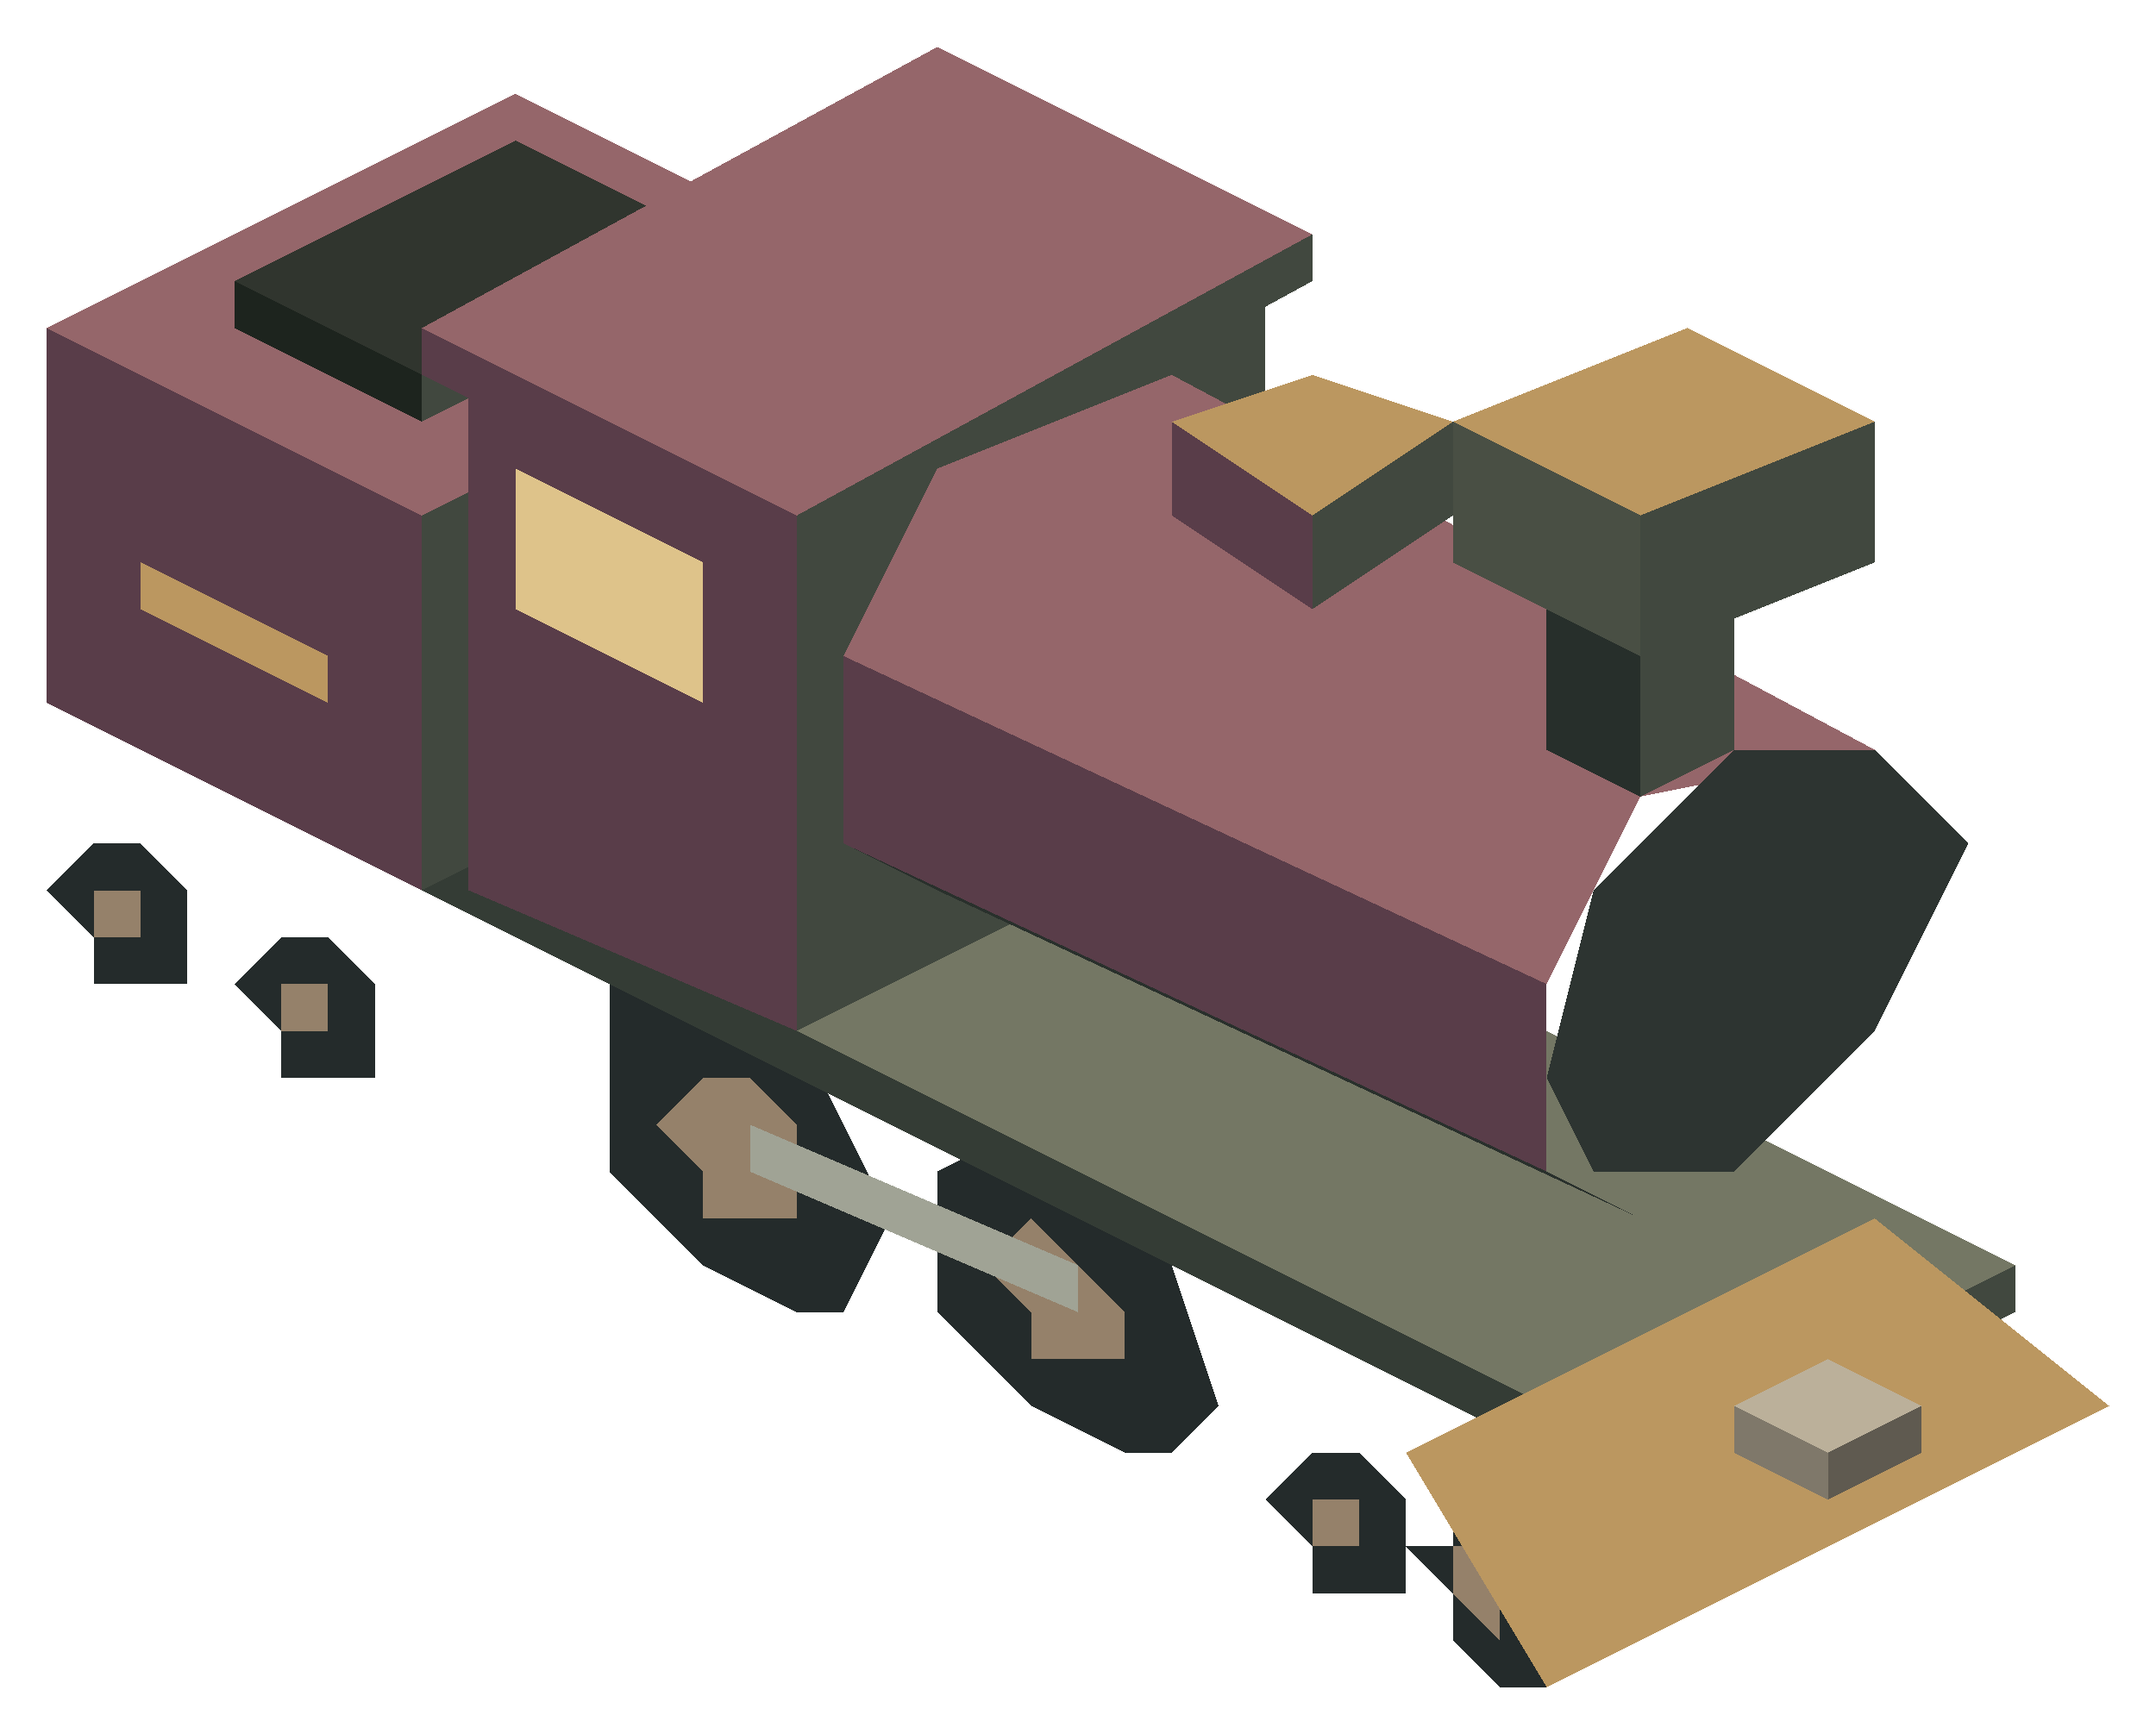
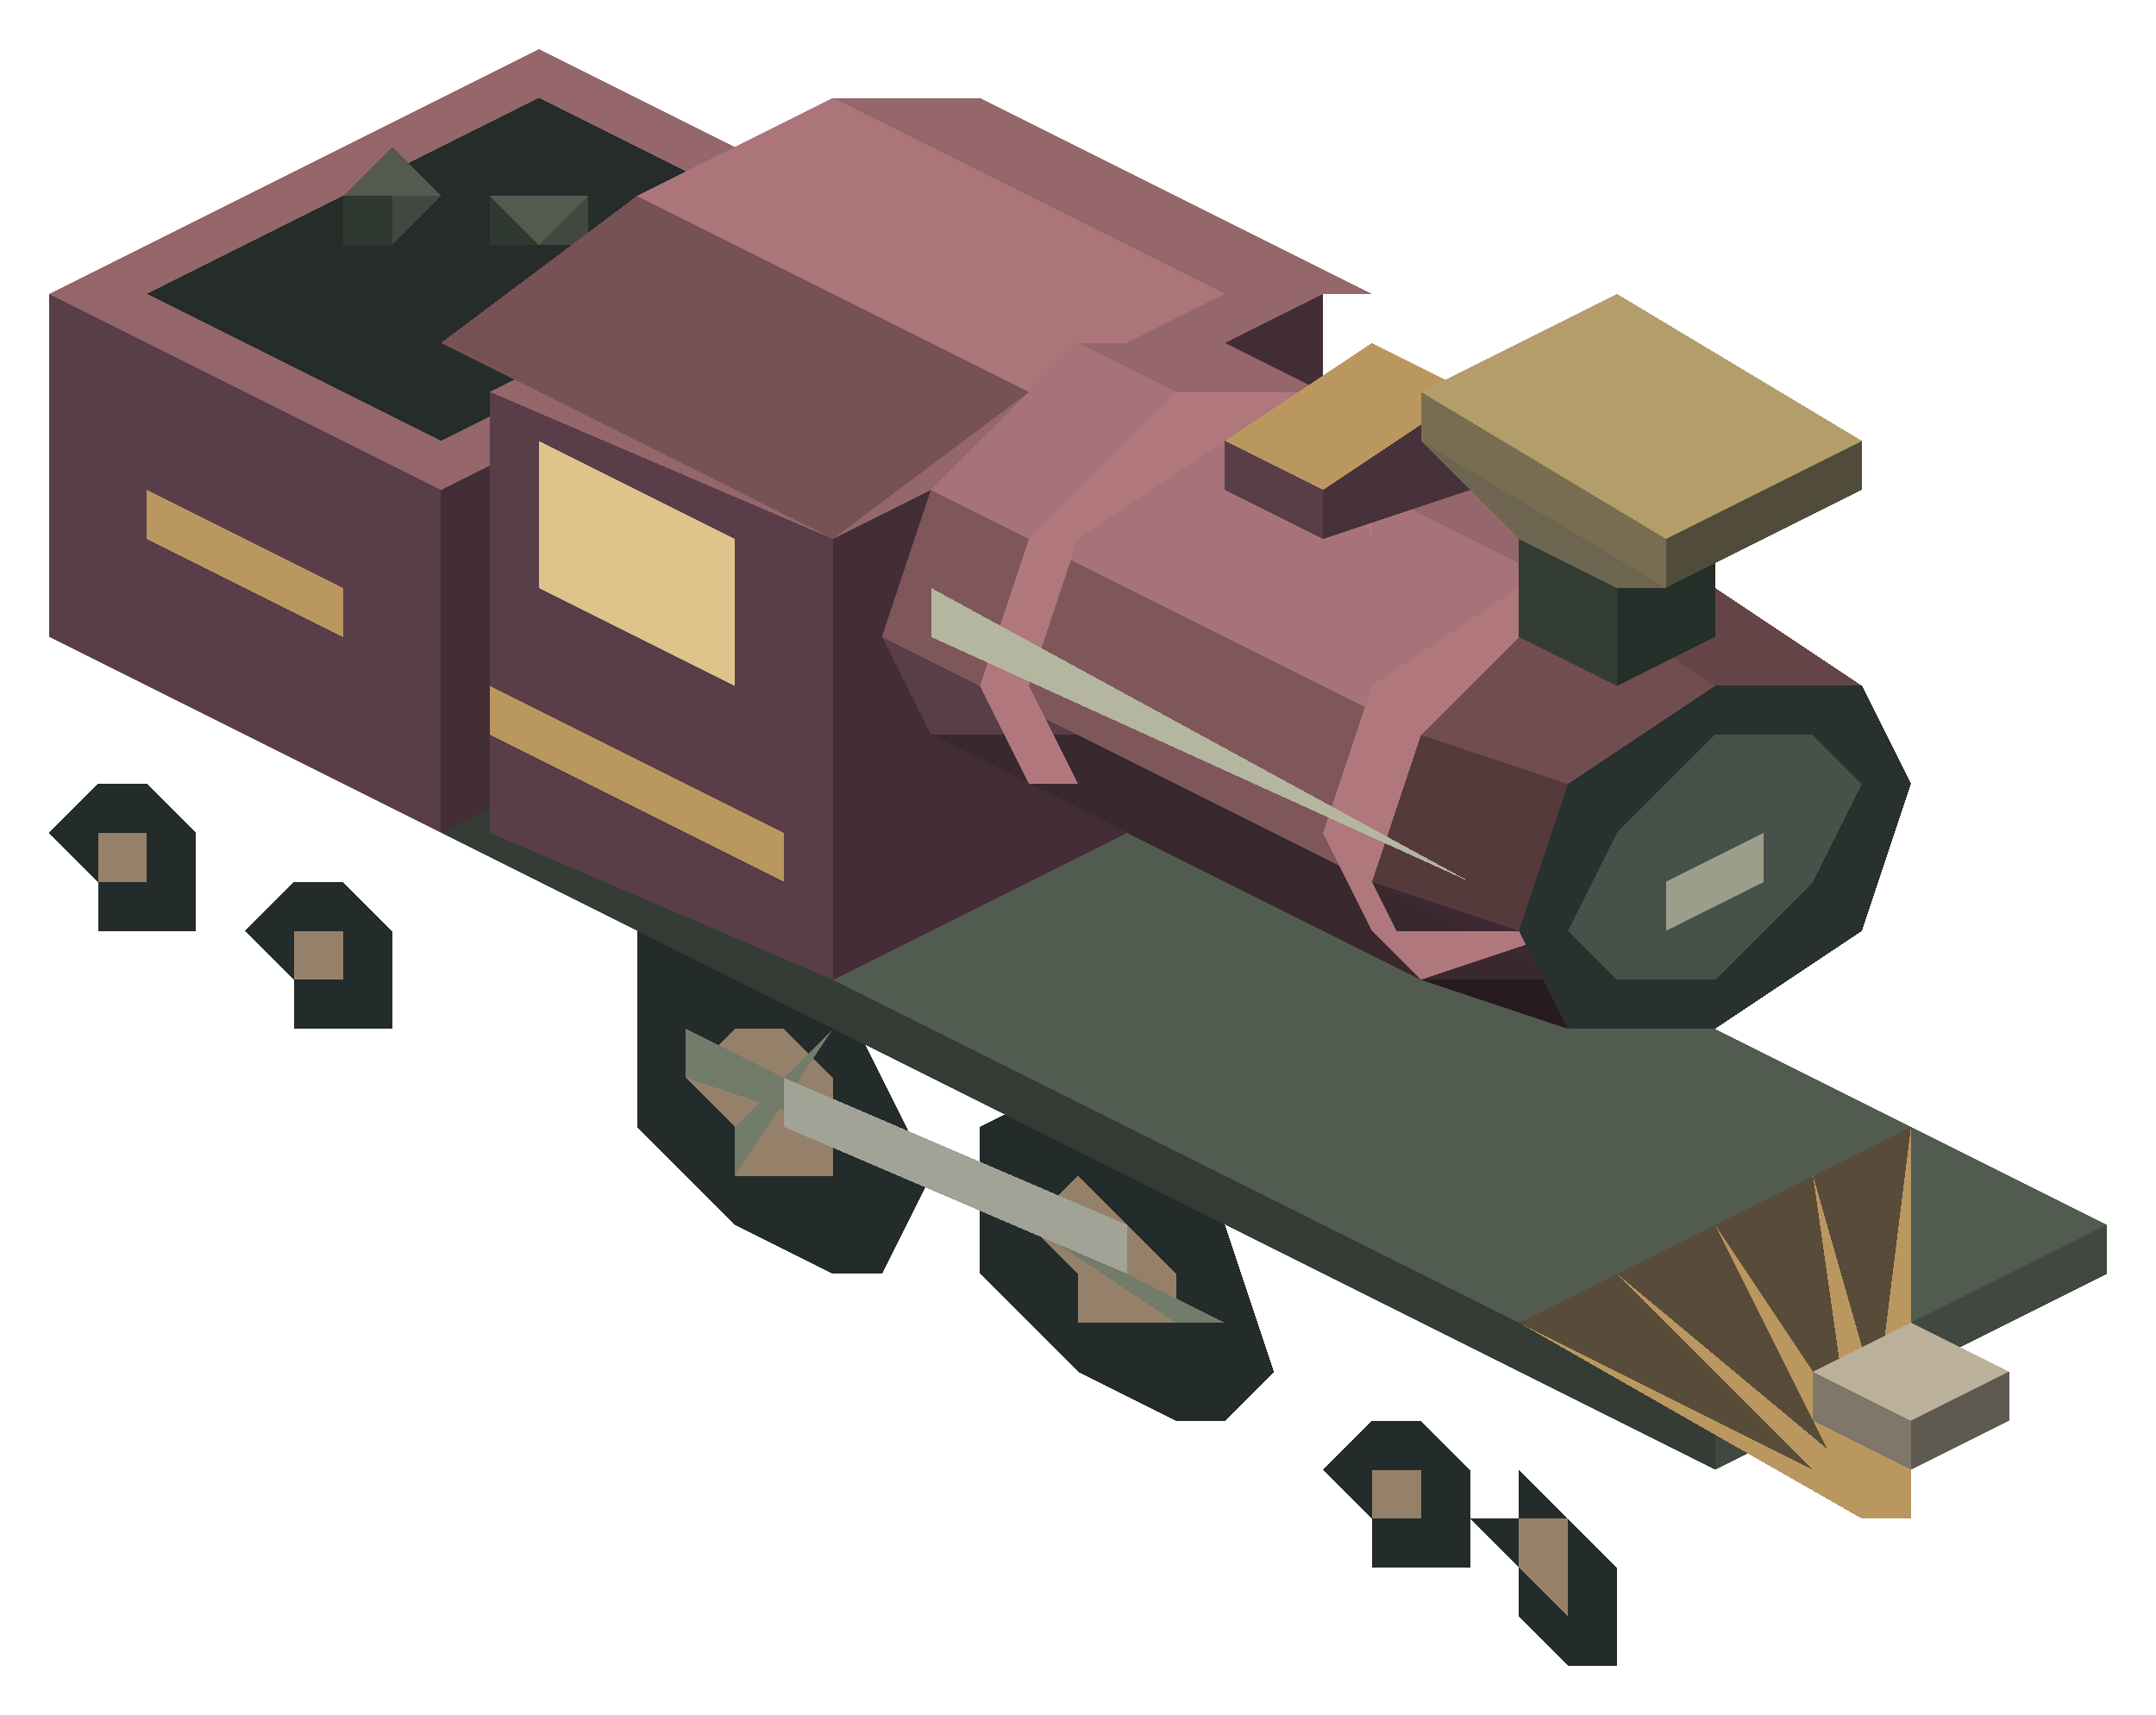
- <svg xmlns="http://www.w3.org/2000/svg" width="46" height="37" viewBox="0 0 46 37" shape-rendering="crispEdges" data-template="railyard-loco-steam-american-right" data-anchor-x="5" data-anchor-y="17" data-length-m="17">
+ <svg xmlns="http://www.w3.org/2000/svg" width="44" height="35" viewBox="0 0 44 35" shape-rendering="crispEdges" data-template="railyard-loco-steam-american-right" data-anchor-x="5" data-anchor-y="15" data-length-m="17">
  <g id="coupler">
-     <polygon points="3,13 5,12 7,13 7,14 5,15 3,14" fill="#5f5a50" />
-     <polygon points="3,14 5,15 5,14 3,13" fill="#7f786a" />
-     <polygon points="7,14 5,15 5,14 7,13" fill="#5f5a50" />
-     <polygon points="5,12 7,13 5,14 3,13" fill="#bbb09a" />
+     <polygon points="3,11 5,10 7,11 7,12 5,13 3,12" fill="#5f5a50" />
+     <polygon points="3,12 5,13 5,12 3,11" fill="#7f786a" />
+     <polygon points="7,12 5,13 5,12 7,11" fill="#5f5a50" />
+     <polygon points="5,10 7,11 5,12 3,11" fill="#bbb09a" />
  </g>
  <g id="running-gear">
-     <polygon points="4,20 4,19 3,18 2,18 2,18 1,19 2,20 2,21 3,21 4,21" fill="#242b2b" />
-     <polygon points="3,20 3,19 3,19 3,19 2,19 2,19 2,20 3,20 3,20 3,20" fill="#95816a" />
-     <polygon points="8,22 8,21 7,20 6,20 6,20 5,21 6,22 6,23 7,23 8,23" fill="#242b2b" />
-     <polygon points="7,22 7,21 7,21 7,21 6,21 6,21 6,22 7,22 7,22 7,22" fill="#95816a" />
-     <polygon points="19,26 18,24 17,22 15,21 13,21 13,23 13,25 15,27 17,28 18,28" fill="#242b2b" />
-     <polygon points="17,25 17,24 16,23 15,23 15,23 14,24 15,25 15,26 16,26 17,26" fill="#95816a" />
-     <polygon points="26,30 25,27 24,25 22,24 20,25 20,26 20,28 22,30 24,31 25,31" fill="#242b2b" />
-     <polygon points="24,29 24,28 23,27 22,26 22,26 21,27 22,28 22,29 23,29 24,29" fill="#95816a" />
-     <polygon points="30,33 30,32 29,31 28,31 28,31 27,32 28,33 28,34 29,34 30,34" fill="#242b2b" />
-     <polygon points="29,33 29,32 29,32 29,32 28,32 28,32 28,33 29,33 29,33 29,33" fill="#95816a" />
-     <polygon points="33,35 33,34 32,33 31,32 31,33 30,33 31,34 31,35 32,36 33,36" fill="#242b2b" />
-     <polygon points="32,34 32,34 32,34 32,33 31,33 31,34 31,34 32,35 32,35 32,35" fill="#95816a" />
+     <polygon points="4,18 4,17 3,16 2,16 2,16 1,17 2,18 2,19 3,19 4,19" fill="#242b2b" />
+     <polygon points="3,18 3,17 3,17 3,17 2,17 2,17 2,18 3,18 3,18 3,18" fill="#95816a" />
+     <polygon points="8,20 8,19 7,18 6,18 6,18 5,19 6,20 6,21 7,21 8,21" fill="#242b2b" />
+     <polygon points="7,20 7,19 7,19 7,19 6,19 6,19 6,20 7,20 7,20 7,20" fill="#95816a" />
+     <polygon points="19,24 18,22 17,20 15,19 13,19 13,21 13,23 15,25 17,26 18,26" fill="#242b2b" />
+     <polygon points="17,23 17,22 16,21 15,21 15,21 14,22 15,23 15,24 16,24 17,24" fill="#95816a" />
+   </g>
+   <g id="driver-spokes">
+     <polygon points="14,22 17,23 18,23 14,21" fill="#737b6b" />
+     <polygon points="15,24 17,21 17,21 15,23" fill="#737b6b" />
+     <polygon points="17,24 15,20 15,20 17,24" fill="#737b6b" />
+     <polygon points="26,28 25,25 24,23 22,22 20,23 20,24 20,26 22,28 24,29 25,29" fill="#242b2b" />
+     <polygon points="24,27 24,26 23,25 22,24 22,24 21,25 22,26 22,27 23,27 24,27" fill="#95816a" />
+   </g>
+   <g id="driver-spokes">
+     <polygon points="21,25 24,27 25,27 21,25" fill="#737b6b" />
+     <polygon points="22,27 24,25 24,25 22,27" fill="#737b6b" />
+     <polygon points="24,28 22,24 22,24 24,28" fill="#737b6b" />
+     <polygon points="30,31 30,30 29,29 28,29 28,29 27,30 28,31 28,32 29,32 30,32" fill="#242b2b" />
+     <polygon points="29,31 29,30 29,30 29,30 28,30 28,30 28,31 29,31 29,31 29,31" fill="#95816a" />
+     <polygon points="33,33 33,32 32,31 31,30 31,31 30,31 31,32 31,33 32,34 33,34" fill="#242b2b" />
+     <polygon points="32,32 32,32 32,32 32,31 31,31 31,32 31,32 32,33 32,33 32,33" fill="#95816a" />
  </g>
  <g id="frame">
-     <polygon points="1,14 9,10 43,27 43,28 35,32 1,15" fill="#41483f" />
-     <polygon points="1,15 35,32 35,31 1,14" fill="#343c35" />
-     <polygon points="43,28 35,32 35,31 43,27" fill="#41483f" />
-     <polygon points="9,10 43,27 35,31 1,14" fill="#747764" />
+     <polygon points="1,12 9,8 43,25 43,26 35,30 1,13" fill="#41483f" />
+     <polygon points="1,13 35,30 35,29 1,12" fill="#343c35" />
+     <polygon points="43,26 35,30 35,29 43,25" fill="#41483f" />
+     <polygon points="9,8 43,25 35,29 1,12" fill="#515b50" />
  </g>
  <g id="coupling-rods">
-     <polygon points="16,25 23,28 23,27 16,24" fill="#a0a395" />
+     <polygon points="16,23 23,26 23,25 16,22" fill="#a0a395" />
  </g>
  <g id="tender">
-     <polygon points="1,7 11,2 19,6 19,14 9,19 1,15" fill="#41483f" />
-     <polygon points="1,15 9,19 9,11 1,7" fill="#593d49" />
-     <polygon points="19,14 9,19 9,11 19,6" fill="#41483f" />
-     <polygon points="11,2 19,6 9,11 1,7" fill="#95666a" />
-     <polygon points="5,6 11,3 15,5 15,6 9,9 5,7" fill="#41483f" />
-     <polygon points="5,7 9,9 9,8 5,6" fill="#1d241e" />
-     <polygon points="15,6 9,9 9,8 15,5" fill="#41483f" />
-     <polygon points="11,3 15,5 9,8 5,6" fill="#30352e" />
-     <polygon points="3,12 7,14 7,15 3,13" fill="#41483f" />
-     <polygon points="3,13 7,15 7,14 3,12" fill="#bb9760" />
-     <polygon points="7,15 7,15 7,14 7,14" fill="#41483f" />
-     <polygon points="3,12 7,14 7,14 3,12" fill="#bb9760" />
+     <polygon points="1,6 11,1 19,5 19,12 9,17 1,13" fill="#432e37" />
+     <polygon points="1,13 9,17 9,10 1,6" fill="#593d49" />
+     <polygon points="19,12 9,17 9,10 19,5" fill="#432e37" />
+     <polygon points="11,1 19,5 9,10 1,6" fill="#95666a" />
+   </g>
+   <g id="coal-load">
+     <polygon points="3,6 11,2 17,5 9,9" fill="#41483f" />
+     <polygon points="3,6 9,9 9,9 3,6" fill="#1c2421" />
+     <polygon points="17,5 9,9 9,9 17,5" fill="#41483f" />
+     <polygon points="11,2 17,5 9,9 3,6" fill="#252c29" />
+     <polygon points="7,4 8,3 9,4 8,5 7,5" fill="#41483f" />
+     <polygon points="7,5 8,5 8,4 7,4" fill="#2f3930" />
+     <polygon points="9,4 8,5 8,4 9,4" fill="#41483f" />
+     <polygon points="8,3 9,4 8,4 7,4" fill="#545a4e" />
+     <polygon points="10,4 12,4 12,5 10,5" fill="#41483f" />
+     <polygon points="10,5 11,5 11,5 10,4" fill="#2f3930" />
+     <polygon points="12,5 11,5 11,5 12,4" fill="#41483f" />
+     <polygon points="11,4 12,4 11,5 10,4" fill="#545a4e" />
+     <polygon points="13,5 14,4 15,5 14,6 13,6" fill="#41483f" />
+     <polygon points="13,6 14,6 14,5 13,5" fill="#2f3930" />
+     <polygon points="15,5 14,6 14,5 15,5" fill="#41483f" />
+     <polygon points="14,4 15,5 14,5 13,5" fill="#545a4e" />
+     <polygon points="3,10 7,12 7,13 3,11" fill="#41483f" />
+     <polygon points="3,11 7,13 7,12 3,10" fill="#bb9760" />
+     <polygon points="7,13 7,13 7,12 7,12" fill="#41483f" />
+     <polygon points="3,10 7,12 7,12 3,10" fill="#bb9760" />
  </g>
  <g id="cab">
-     <polygon points="10,8 20,3 27,6 27,17 17,22 10,19" fill="#41483f" />
-     <polygon points="10,19 17,22 17,11 10,8" fill="#593d49" />
-     <polygon points="27,17 17,22 17,11 27,6" fill="#41483f" />
+     <polygon points="10,8 20,3 27,6 27,15 17,20 10,17" fill="#432e37" />
+     <polygon points="10,17 17,20 17,11 10,8" fill="#593d49" />
+     <polygon points="27,15 17,20 17,11 27,6" fill="#432e37" />
    <polygon points="20,3 27,6 17,11 10,8" fill="#95666a" />
-     <polygon points="11,13 15,15 15,12 11,10" fill="#dec38a" />
-     <polygon points="9,7 20,1 28,5 28,6 17,12 9,8" fill="#41483f" />
-     <polygon points="9,8 17,12 17,11 9,7" fill="#593d49" />
-     <polygon points="28,6 17,12 17,11 28,5" fill="#41483f" />
-     <polygon points="20,1 28,5 17,11 9,7" fill="#95666a" />
+     <polygon points="11,12 15,14 15,11 11,9" fill="#dec38a" />
+   </g>
+   <g id="arched-cab-roof">
+     <polygon points="20,2 28,6 25,6 17,2" fill="#95666a" />
+     <polygon points="17,2 25,6 21,8 13,4" fill="#ab757a" />
+     <polygon points="13,4 21,8 17,11 9,7" fill="#775255" />
+   </g>
+   <g id="cab-trim">
+     <polygon points="10,14 16,17 16,18 10,15" fill="#41483f" />
+     <polygon points="10,15 16,18 16,17 10,14" fill="#bb9760" />
+     <polygon points="16,18 16,18 16,17 16,17" fill="#41483f" />
+     <polygon points="10,14 16,17 16,17 10,14" fill="#bb9760" />
+     <polygon points="13,10 13,14" fill="#41483f" />
+     <polygon points="13,13 13,14 13,11 13,10" fill="#bb9760" />
+     <polygon points="13,13 13,14 13,11 13,10" fill="#41483f" />
+     <polygon points="13,10 13,10 13,11 13,10" fill="#bb9760" />
  </g>
  <g id="boiler">
</g>
  <g id="boiler">
-     <polygon points="26,12 41,19 40,16 25,8" fill="#95666a" />
-     <polygon points="25,8 40,16 35,17 20,10" fill="#95666a" />
-     <polygon points="20,10 35,17 33,21 18,14" fill="#95666a" />
-     <polygon points="18,14 33,21 33,25 18,18" fill="#593d49" />
-     <polygon points="18,18 33,25 35,26 20,19" fill="#29302c" />
-     <polygon points="33,23 34,19 37,16 40,16 42,18 40,22 37,25 34,25" fill="#2d3431" />
-     <polygon points="25,9 28,8 31,9 31,11 28,13 25,11" fill="#41483f" />
-     <polygon points="25,11 28,13 28,11 25,9" fill="#593d49" />
-     <polygon points="31,11 28,13 28,11 31,9" fill="#41483f" />
-     <polygon points="28,8 31,9 28,11 25,9" fill="#bb9760" />
-     <polygon points="33,11 35,10 37,11 37,16 35,17 33,16" fill="#41483f" />
-     <polygon points="33,16 35,17 35,12 33,11" fill="#272f2b" />
-     <polygon points="37,16 35,17 35,12 37,11" fill="#41483f" />
-     <polygon points="35,10 37,11 35,12 33,11" fill="#484e45" />
+     <polygon points="26,9 36,14 35,12 25,7" fill="#593d49" />
+     <polygon points="36,14 39,16 38,14 35,12" fill="#3c2931" />
+     <polygon points="25,7 35,12 32,12 22,7" fill="#95666a" />
+     <polygon points="35,12 38,14 35,14 32,12" fill="#644447" />
+     <polygon points="22,7 32,12 29,15 19,10" fill="#a87378" />
+     <polygon points="32,12 35,14 32,16 29,15" fill="#714d50" />
+     <polygon points="19,10 29,15 28,18 18,13" fill="#7f575a" />
+     <polygon points="29,15 32,16 31,19 28,18" fill="#553a3c" />
+     <polygon points="18,13 28,18 29,20 19,15" fill="#593d49" />
+     <polygon points="28,18 31,19 32,21 29,20" fill="#3c2931" />
+     <polygon points="19,15 29,20 32,20 22,15" fill="#3a282f" />
+     <polygon points="29,20 32,21 35,21 32,20" fill="#271b1f" />
+   </g>
+   <g id="boiler-bands">
+     <polygon points="28,10 28,11 27,9 27,8" fill="#b0787d" />
+     <polygon points="27,8 27,9 25,9 24,8" fill="#b0787d" />
+     <polygon points="24,8 25,9 22,11 21,11" fill="#b0787d" />
+     <polygon points="21,11 22,11 21,14 20,14" fill="#b0787d" />
+     <polygon points="20,14 21,14 22,16 21,16" fill="#b0787d" />
+     <polygon points="21,16 22,16 25,16 24,16" fill="#b0787d" />
+     <polygon points="35,14 35,14 34,12 34,12" fill="#b0787d" />
+     <polygon points="34,12 34,12 32,12 31,12" fill="#b0787d" />
+     <polygon points="31,12 32,12 29,15 28,14" fill="#b0787d" />
+     <polygon points="28,14 29,15 28,18 27,17" fill="#b0787d" />
+     <polygon points="27,17 28,18 29,20 28,19" fill="#b0787d" />
+     <polygon points="28,19 29,20 32,19 31,19" fill="#b0787d" />
+   </g>
+   <g id="smokebox-door">
+     <polygon points="31,19 32,16 35,14 38,14 39,16 38,19 35,21 32,21" fill="#28312e" />
+     <polygon points="32,19 33,17 35,15 37,15 38,16 37,18 35,20 33,20" fill="#46514a" />
+     <polygon points="36,18 34,19 34,18 36,17" fill="#9c9e89" />
+   </g>
+   <g id="steam-dome">
+     <polygon points="25,9 28,7 30,8 30,10 27,11 25,10" fill="#47313a" />
+     <polygon points="25,10 27,11 27,10 25,9" fill="#593d49" />
+     <polygon points="30,10 27,11 27,10 30,8" fill="#47313a" />
+     <polygon points="28,7 30,8 27,10 25,9" fill="#bb9760" />
  </g>
  <g id="spark-arrestor">
-     <polygon points="31,9 36,7 40,9 40,12 35,14 31,12" fill="#41483f" />
-     <polygon points="31,12 35,14 35,11 31,9" fill="#494f44" />
-     <polygon points="40,12 35,14 35,11 40,9" fill="#41483f" />
-     <polygon points="36,7 40,9 35,11 31,9" fill="#bb9760" />
+     <polygon points="31,10 33,9 35,10 35,13 33,14 31,13" fill="#252f29" />
+     <polygon points="31,13 33,14 33,11 31,10" fill="#343d35" />
+     <polygon points="35,13 33,14 33,11 35,10" fill="#252f29" />
+     <polygon points="33,9 35,10 33,11 31,10" fill="#777b68" />
+     <polygon points="31,11 29,9 34,12 33,12" fill="#6d6550" />
+     <polygon points="29,8 33,6 38,9 38,10 34,12 29,9" fill="#514c3a" />
+     <polygon points="29,9 34,12 34,11 29,8" fill="#786d51" />
+     <polygon points="38,10 34,12 34,11 38,9" fill="#514c3a" />
+     <polygon points="33,6 38,9 34,11 29,8" fill="#b39d6b" />
  </g>
-   <g id="cowcatcher">
-     <polygon points="40,26 45,30 33,36 30,31" fill="#bb9760" />
+   <g id="boiler-handrail">
+     <polygon points="19,13 30,18 30,18 19,12" fill="#b4b6a0" />
+   </g>
+   <g id="slatted-pilot">
+     <polygon points="39,23 39,31 31,27" fill="#584b39" />
+     <polygon points="39,23 39,31 38,31 39,23" fill="#bb9760" />
+     <polygon points="37,24 39,31 38,31 37,24" fill="#bb9760" />
+     <polygon points="35,25 39,31 38,31 35,25" fill="#bb9760" />
+     <polygon points="33,26 39,31 38,31 33,26" fill="#bb9760" />
+     <polygon points="31,27 39,31 38,31 31,27" fill="#bb9760" />
  </g>
  <g id="coupler">
-     <polygon points="37,30 39,29 41,30 41,31 39,32 37,31" fill="#5f5a50" />
-     <polygon points="37,31 39,32 39,31 37,30" fill="#7f786a" />
-     <polygon points="41,31 39,32 39,31 41,30" fill="#5f5a50" />
-     <polygon points="39,29 41,30 39,31 37,30" fill="#bbb09a" />
+     <polygon points="37,28 39,27 41,28 41,29 39,30 37,29" fill="#5f5a50" />
+     <polygon points="37,29 39,30 39,29 37,28" fill="#7f786a" />
+     <polygon points="41,29 39,30 39,29 41,28" fill="#5f5a50" />
+     <polygon points="39,27 41,28 39,29 37,28" fill="#bbb09a" />
  </g>
</svg>
